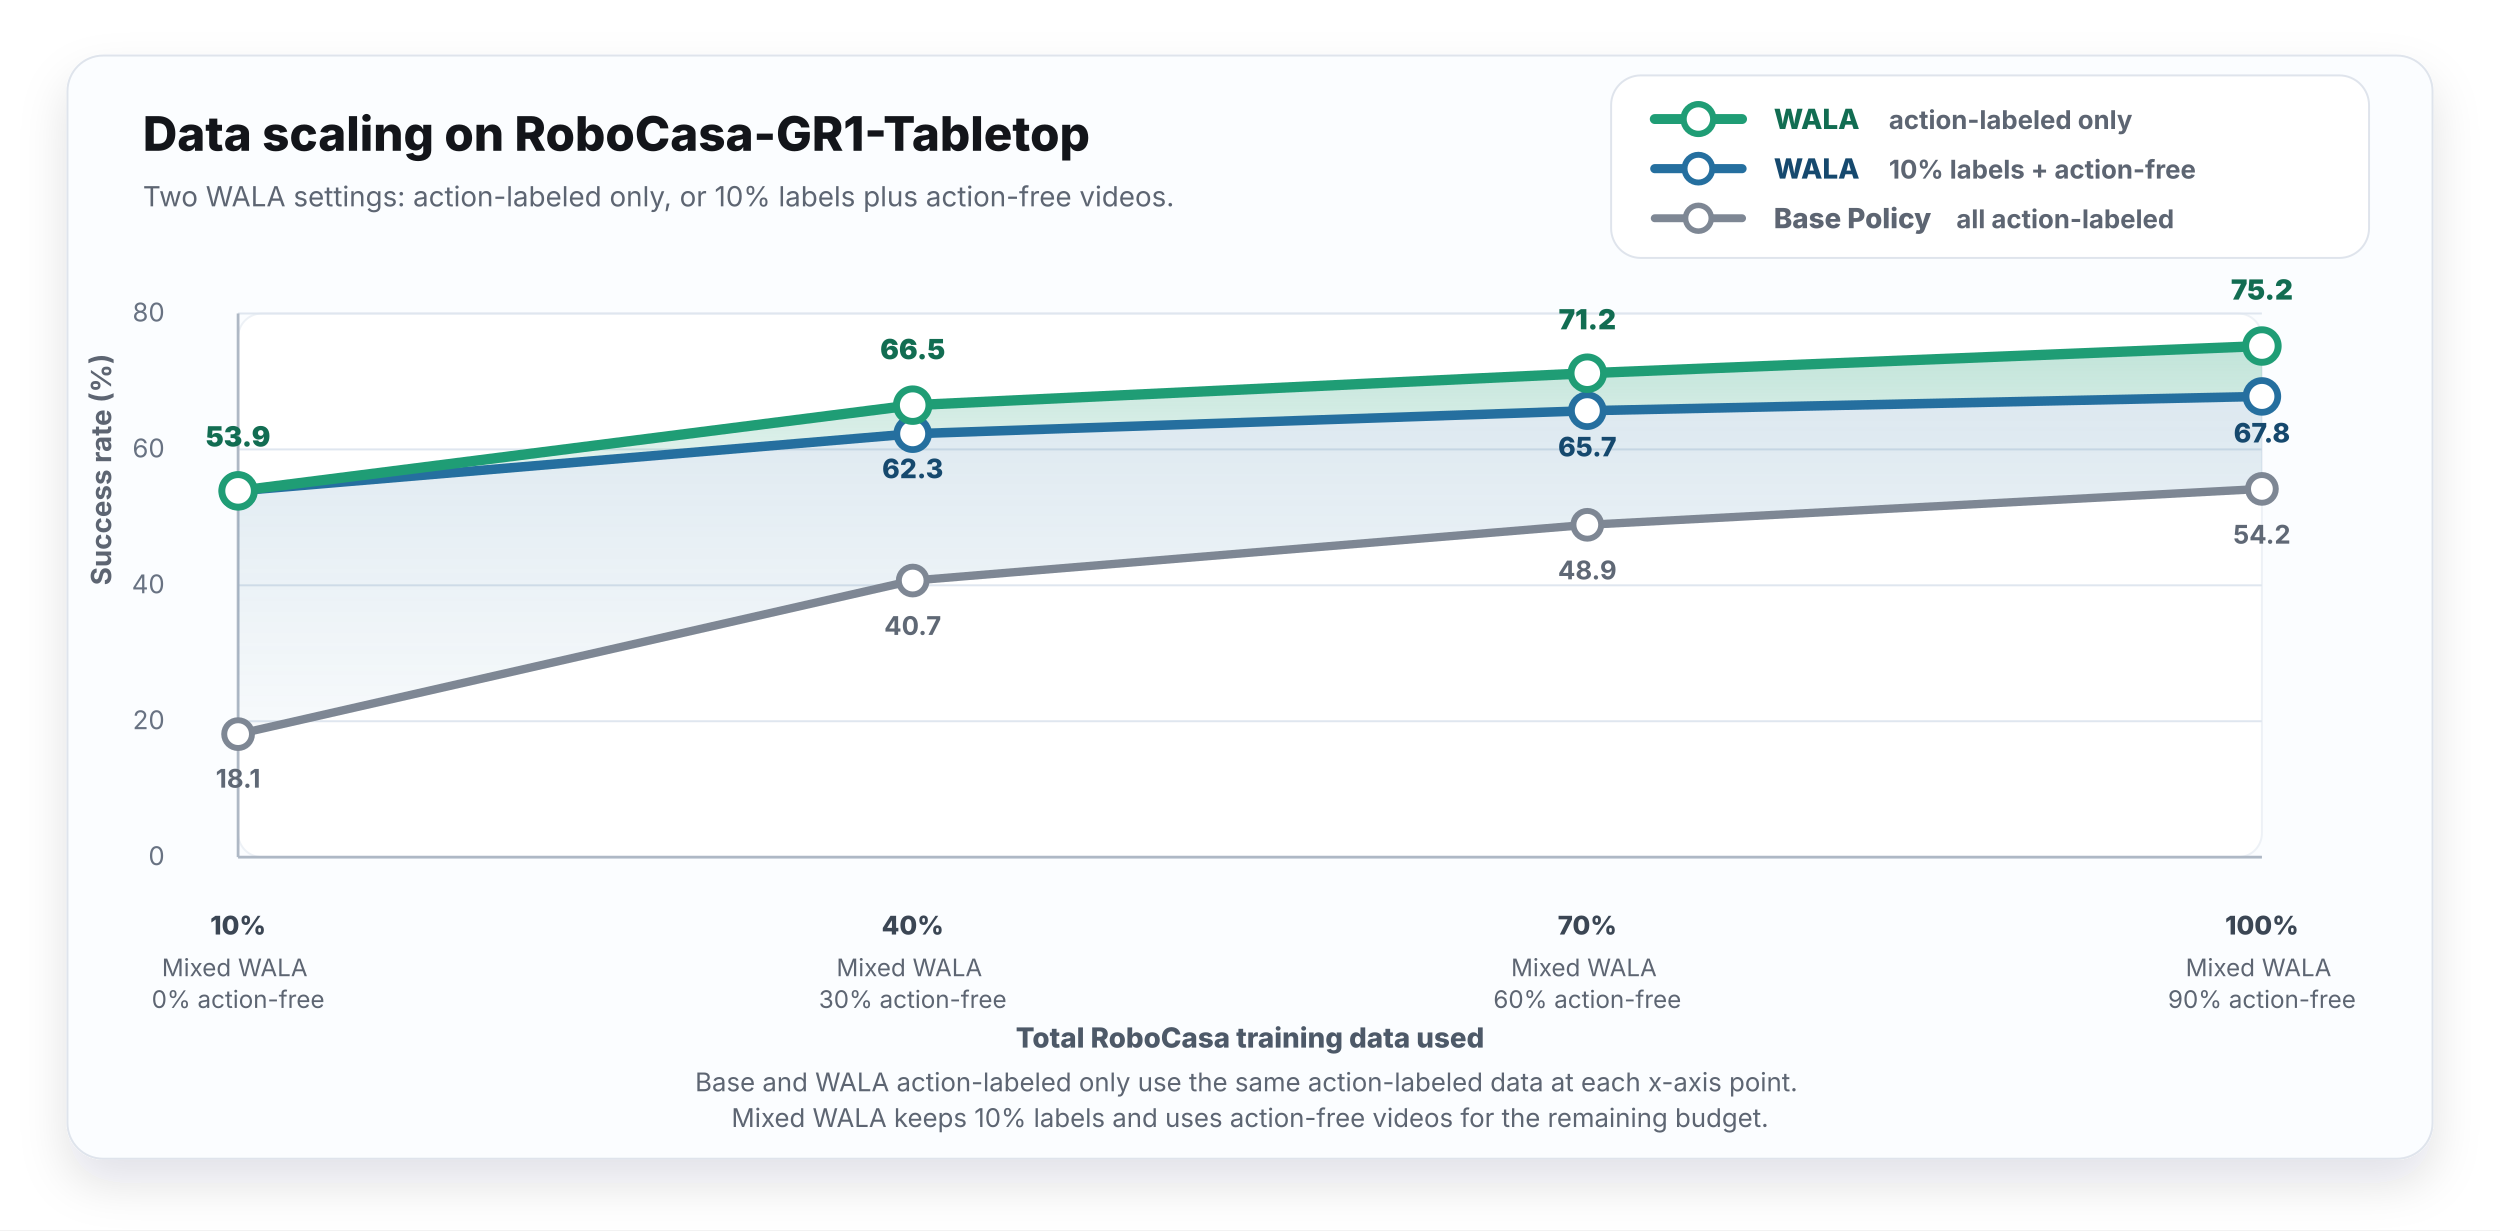
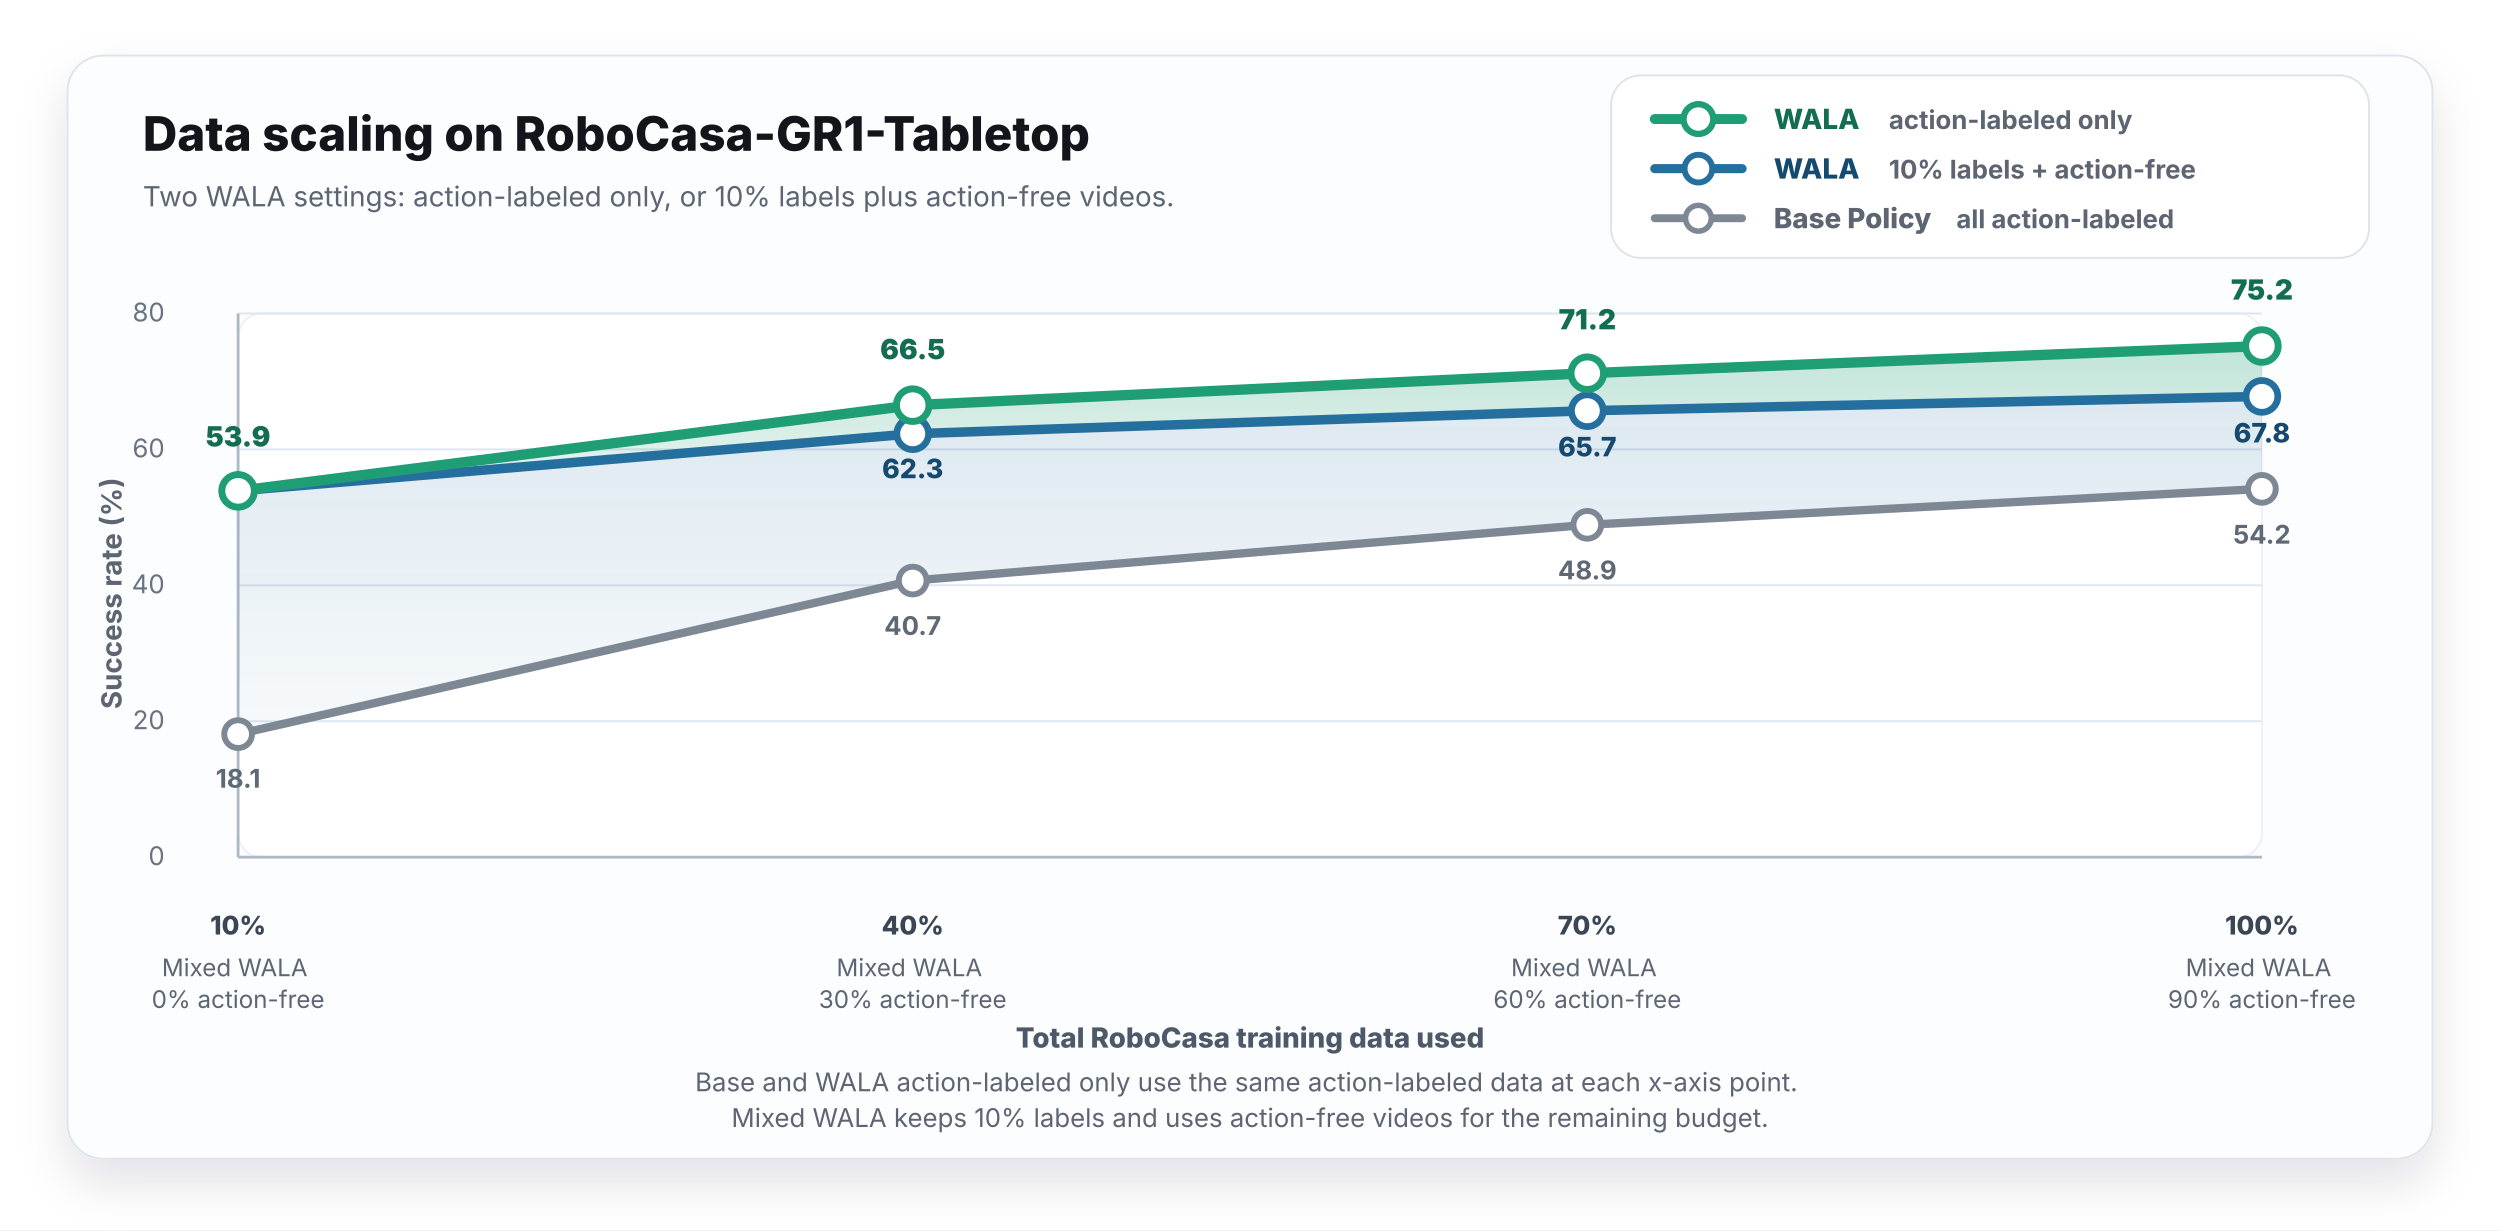
<svg xmlns="http://www.w3.org/2000/svg" viewBox="0 0 1260 620" role="img" aria-labelledby="title desc">
  <defs>
    <filter id="softShadow" x="-8%" y="-8%" width="116%" height="124%">
      <feDropShadow dx="0" dy="12" stdDeviation="12" flood-color="#132033" flood-opacity="0.12" />
    </filter>
    <linearGradient id="gainFill" x1="0" x2="0" y1="0" y2="1">
      <stop offset="0%" stop-color="#256f9f" stop-opacity="0.16" />
      <stop offset="100%" stop-color="#256f9f" stop-opacity="0.035" />
    </linearGradient>
    <linearGradient id="labeledGainFill" x1="0" x2="0" y1="0" y2="1">
      <stop offset="0%" stop-color="#1f9d75" stop-opacity="0.28" />
      <stop offset="100%" stop-color="#1f9d75" stop-opacity="0.10" />
    </linearGradient>
  </defs>
  <rect width="1260" height="620" fill="#ffffff" />
  <rect x="34" y="28" width="1192" height="556" rx="18" fill="#fbfdff" stroke="#dfe4ec" filter="url(#softShadow)" />
  <g font-family="Inter, Arial, sans-serif">
    <text x="72" y="76" fill="#13151a" font-size="24" font-weight="820">
      Data scaling on RoboCasa-GR1-Tabletop
    </text>
    <text x="72" y="104" fill="#5d6572" font-size="14">
      Two WALA settings: action-labeled only, or 10% labels plus action-free videos.
    </text>
    <g transform="translate(812 38)">
      <rect x="0" y="0" width="382" height="92" rx="15" fill="#ffffff" stroke="#dfe4ec" />
      <line x1="22" y1="22" x2="66" y2="22" stroke="#1f9d75" stroke-width="5" stroke-linecap="round" />
      <circle cx="44" cy="22" r="7.5" fill="#ffffff" stroke="#1f9d75" stroke-width="3.2" />
      <text x="82" y="27" fill="#126d52" font-size="14" font-weight="820">WALA</text>
      <text x="140" y="27" fill="#5d6572" font-size="13" font-weight="680">action-labeled only</text>
      <line x1="22" y1="47" x2="66" y2="47" stroke="#256f9f" stroke-width="4.6" stroke-linecap="round" />
      <circle cx="44" cy="47" r="7" fill="#ffffff" stroke="#256f9f" stroke-width="3" />
      <text x="82" y="52" fill="#16496e" font-size="14" font-weight="820">WALA</text>
      <text x="140" y="52" fill="#5d6572" font-size="13" font-weight="680">10% labels + action-free</text>
      <line x1="22" y1="72" x2="66" y2="72" stroke="#7e8794" stroke-width="4" stroke-linecap="round" />
      <circle cx="44" cy="72" r="6.5" fill="#ffffff" stroke="#7e8794" stroke-width="2.8" />
      <text x="82" y="77" fill="#5d6572" font-size="14" font-weight="760">Base Policy</text>
      <text x="174" y="77" fill="#5d6572" font-size="13" font-weight="680">all action-labeled</text>
    </g>
    <rect x="120" y="158" width="1020" height="274" rx="12" fill="#ffffff" stroke="#edf1f6" />
    <g stroke="#dfe6ef" stroke-width="1">
      <line x1="120" y1="158" x2="1140" y2="158" />
      <line x1="120" y1="226.5" x2="1140" y2="226.5" />
      <line x1="120" y1="295" x2="1140" y2="295" />
      <line x1="120" y1="363.5" x2="1140" y2="363.5" />
      <line x1="120" y1="432" x2="1140" y2="432" />
    </g>
    <g fill="#687282" font-size="13">
      <text x="83" y="162" text-anchor="end">80</text>
      <text x="83" y="230.5" text-anchor="end">60</text>
      <text x="83" y="299" text-anchor="end">40</text>
      <text x="83" y="367.5" text-anchor="end">20</text>
      <text x="83" y="436" text-anchor="end">0</text>
    </g>
-     <text x="56" y="295" transform="rotate(-90 56 295)" fill="#5d6572" font-size="14" font-weight="720">Success rate (%)</text>
+     <text x="56" y="299" transform="rotate(-90 56 299)" fill="#5d6572" font-size="14" font-weight="720" text-anchor="middle" dominant-baseline="middle">Success rate (%)</text>
    <line x1="120" y1="432" x2="1140" y2="432" stroke="#aeb8c5" stroke-width="1.4" />
    <line x1="120" y1="158" x2="120" y2="432" stroke="#aeb8c5" stroke-width="1.4" />
    <path d="M 120 247.4 L 460 218.6 L 800 207 L 1140 199.8 L 1140 246.4 L 800 264.5 L 460 292.6 L 120 370 Z" fill="url(#gainFill)" />
    <path d="M 120 247.4 L 460 204.2 L 800 188.1 L 1140 174.4 L 1140 199.8 L 800 207 L 460 218.6 L 120 247.4 Z" fill="url(#labeledGainFill)" />
    <path d="M 120 370 L 460 292.6 L 800 264.5 L 1140 246.4" fill="none" stroke="#7e8794" stroke-width="4.2" stroke-linecap="round" stroke-linejoin="round" />
    <path d="M 120 247.4 L 460 218.6 L 800 207 L 1140 199.8" fill="none" stroke="#256f9f" stroke-width="4.8" stroke-linecap="round" stroke-linejoin="round" />
    <path d="M 120 247.4 L 460 204.2 L 800 188.1 L 1140 174.4" fill="none" stroke="#1f9d75" stroke-width="5.2" stroke-linecap="round" stroke-linejoin="round" />
    <g fill="#ffffff" stroke="#7e8794" stroke-width="3">
      <circle cx="120" cy="370" r="7" />
      <circle cx="460" cy="292.6" r="7" />
      <circle cx="800" cy="264.5" r="7" />
      <circle cx="1140" cy="246.4" r="7" />
    </g>
    <g fill="#ffffff" stroke="#256f9f" stroke-width="3.4">
      <circle cx="120" cy="247.4" r="8" />
      <circle cx="460" cy="218.6" r="8" />
      <circle cx="800" cy="207" r="8" />
      <circle cx="1140" cy="199.8" r="8" />
    </g>
    <g fill="#ffffff" stroke="#1f9d75" stroke-width="3.5">
      <circle cx="120" cy="247.4" r="8.2" />
      <circle cx="460" cy="204.2" r="8.2" />
      <circle cx="800" cy="188.1" r="8.2" />
      <circle cx="1140" cy="174.4" r="8.2" />
    </g>
    <g fill="#126d52" font-size="14" font-weight="860">
      <text x="120" y="225" text-anchor="middle">53.9</text>
      <text x="460" y="181" text-anchor="middle">66.5</text>
      <text x="800" y="166" text-anchor="middle">71.2</text>
      <text x="1140" y="151" text-anchor="middle">75.2</text>
    </g>
    <g fill="#16496e" font-size="13.5" font-weight="820">
      <text x="460" y="241" text-anchor="middle">62.3</text>
      <text x="800" y="230" text-anchor="middle">65.7</text>
      <text x="1140" y="223" text-anchor="middle">67.8</text>
    </g>
    <g fill="#5f6875" font-size="13" font-weight="720">
      <text x="120" y="397" text-anchor="middle">18.1</text>
      <text x="460" y="320" text-anchor="middle">40.7</text>
      <text x="800" y="292" text-anchor="middle">48.9</text>
      <text x="1140" y="274" text-anchor="middle">54.2</text>
    </g>
    <g fill="#3b4654" font-size="13" font-weight="760">
      <text x="120" y="471" text-anchor="middle">10%</text>
      <text x="460" y="471" text-anchor="middle">40%</text>
      <text x="800" y="471" text-anchor="middle">70%</text>
      <text x="1140" y="471" text-anchor="middle">100%</text>
    </g>
    <g fill="#5d6572" font-size="12.2">
      <text x="120" y="492" text-anchor="middle">
        <tspan x="120" dy="0">Mixed WALA</tspan>
        <tspan x="120" dy="16">0% action-free</tspan>
      </text>
      <text x="460" y="492" text-anchor="middle">
        <tspan x="460" dy="0">Mixed WALA</tspan>
        <tspan x="460" dy="16">30% action-free</tspan>
      </text>
      <text x="800" y="492" text-anchor="middle">
        <tspan x="800" dy="0">Mixed WALA</tspan>
        <tspan x="800" dy="16">60% action-free</tspan>
      </text>
      <text x="1140" y="492" text-anchor="middle">
        <tspan x="1140" dy="0">Mixed WALA</tspan>
        <tspan x="1140" dy="16">90% action-free</tspan>
      </text>
    </g>
    <text x="630" y="528" fill="#4d5968" font-size="14" font-weight="760" text-anchor="middle">
      Total RoboCasa training data used
    </text>
    <text x="630" y="550" fill="#5d6572" font-size="13" text-anchor="middle">
      <tspan x="630" dy="0">Base and WALA action-labeled only use the same action-labeled data at each x-axis point.</tspan>
      <tspan x="630" dy="18">Mixed WALA keeps 10% labels and uses action-free videos for the remaining budget.</tspan>
    </text>
  </g>
</svg>
